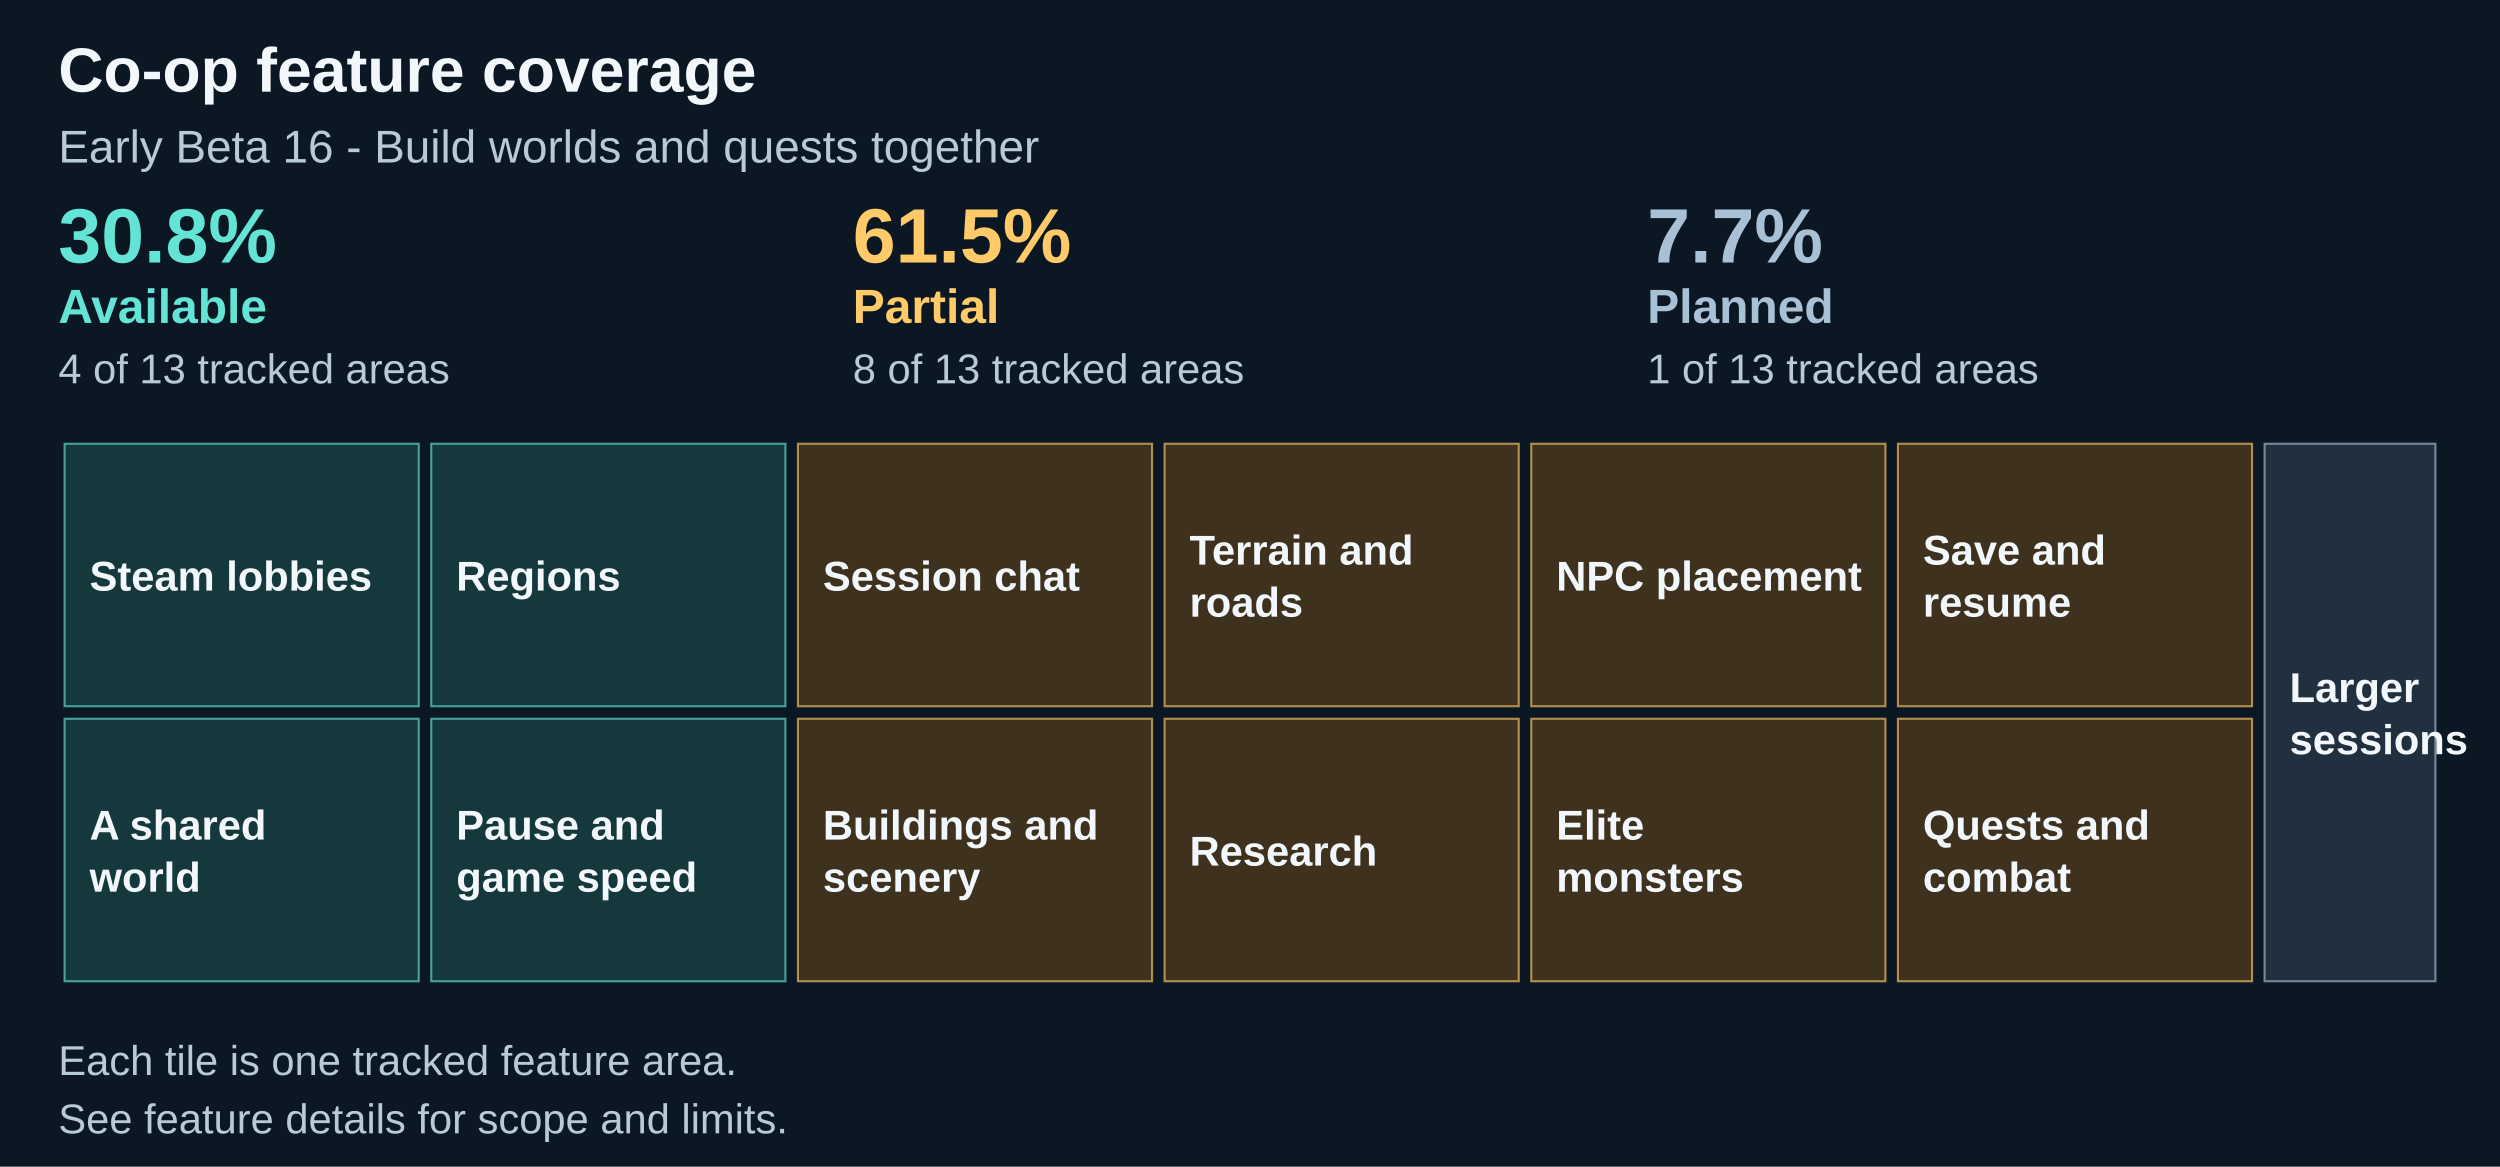
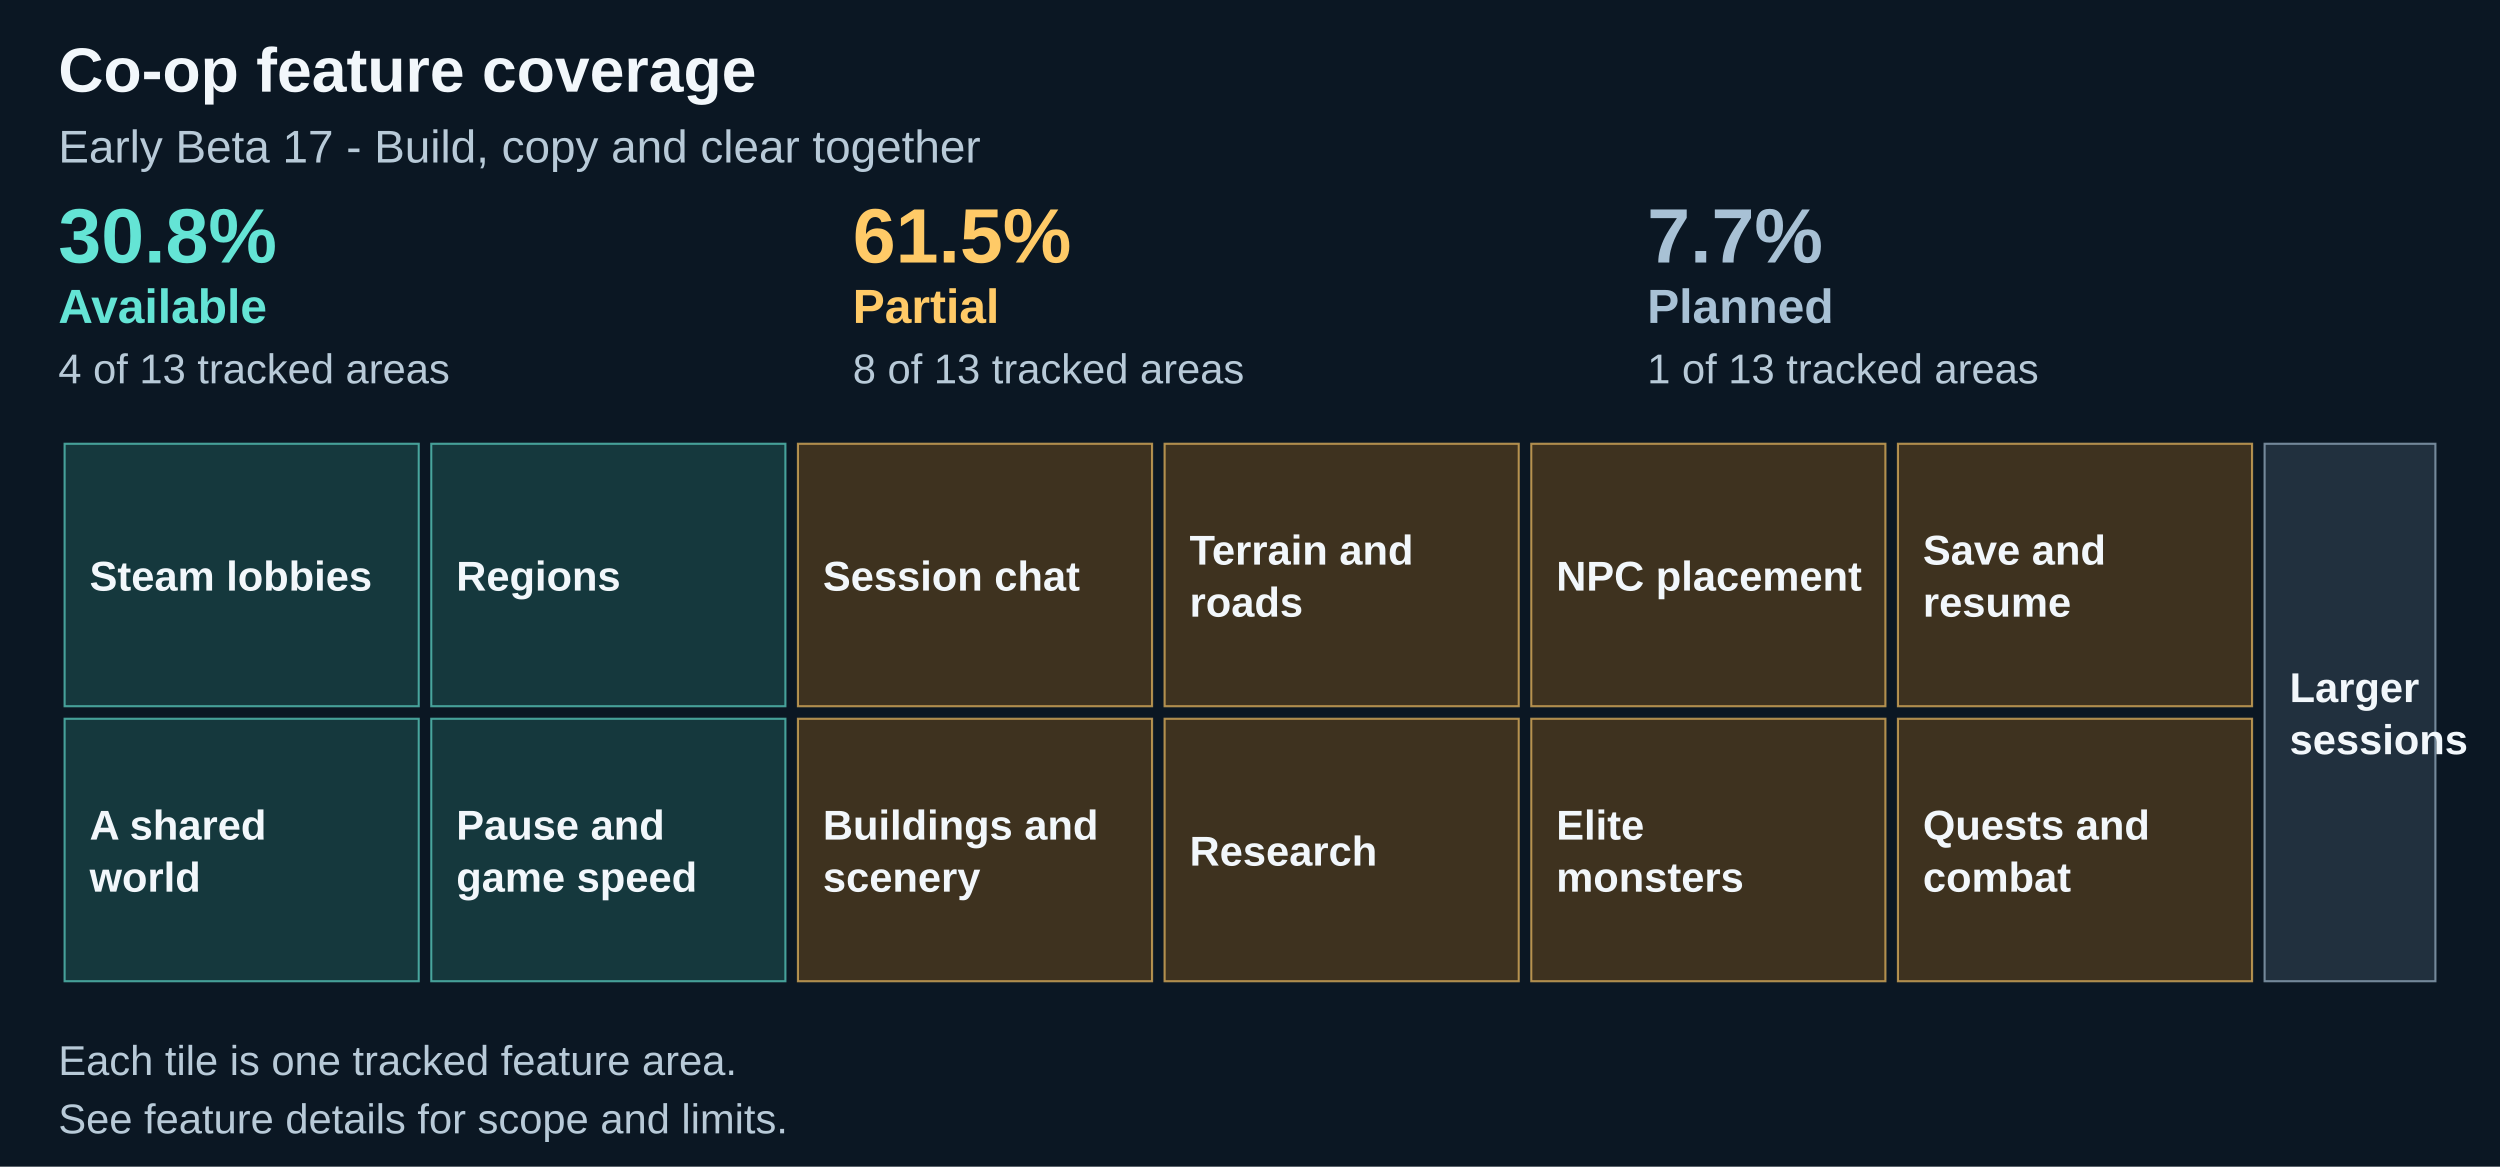
<svg xmlns="http://www.w3.org/2000/svg" width="1200" height="560" viewBox="0 0 1200 560" role="img" aria-labelledby="title description">
  <path fill="#0b1723" d="M0 0h1200v560H0z" />
  <text x="28" y="44" font-family="Arial" font-size="30" fill="#f2f7fb" font-weight="700">Co-op feature coverage</text>
-   <text x="28" y="78" font-family="Arial" font-size="22" fill="#b8cad8" font-weight="400">Early Beta 16 - Build worlds and quests together</text>
+   <text x="28" y="78" font-family="Arial" font-size="22" fill="#b8cad8" font-weight="400">Early Beta 17 - Build, copy and clear together</text>
  <text x="28.0" y="126" font-family="Arial" font-size="37" fill="#64e4d5" font-weight="700">30.8%</text>
  <text x="28.0" y="155" font-family="Arial" font-size="23" fill="#64e4d5" font-weight="700">Available</text>
  <text x="28.0" y="184" font-family="Arial" font-size="20" fill="#b8cad8" font-weight="400">4 of 13 tracked areas</text>
  <text x="409.333" y="126" font-family="Arial" font-size="37" fill="#ffca67" font-weight="700">61.5%</text>
  <text x="409.333" y="155" font-family="Arial" font-size="23" fill="#ffca67" font-weight="700">Partial</text>
  <text x="409.333" y="184" font-family="Arial" font-size="20" fill="#b8cad8" font-weight="400">8 of 13 tracked areas</text>
  <text x="790.667" y="126" font-family="Arial" font-size="37" fill="#a8c1d5" font-weight="700">7.7%</text>
  <text x="790.667" y="155" font-family="Arial" font-size="23" fill="#a8c1d5" font-weight="700">Planned</text>
  <text x="790.667" y="184" font-family="Arial" font-size="20" fill="#b8cad8" font-weight="400">1 of 13 tracked areas</text>
  <rect x="31.00" y="213.00" width="170.00" height="126.00" fill="#15383d" stroke="#64e4d5" stroke-opacity=".65" />
  <g>
    <text x="43" y="283.5" font-family="Arial" font-size="20" fill="#f2f7fb" font-weight="600">Steam lobbies</text>
  </g>
  <rect x="31.00" y="345.00" width="170.00" height="126.00" fill="#15383d" stroke="#64e4d5" stroke-opacity=".65" />
  <g>
    <text x="43" y="403.0" font-family="Arial" font-size="20" fill="#f2f7fb" font-weight="600">A shared</text>
    <text x="43" y="428.0" font-family="Arial" font-size="20" fill="#f2f7fb" font-weight="600">world</text>
  </g>
  <rect x="207.00" y="213.00" width="170.00" height="126.00" fill="#15383d" stroke="#64e4d5" stroke-opacity=".65" />
  <g>
    <text x="219.0" y="283.5" font-family="Arial" font-size="20" fill="#f2f7fb" font-weight="600">Regions</text>
  </g>
  <rect x="207.00" y="345.00" width="170.00" height="126.00" fill="#15383d" stroke="#64e4d5" stroke-opacity=".65" />
  <g>
    <text x="219.0" y="403.0" font-family="Arial" font-size="20" fill="#f2f7fb" font-weight="600">Pause and</text>
    <text x="219.0" y="428.0" font-family="Arial" font-size="20" fill="#f2f7fb" font-weight="600">game speed</text>
  </g>
  <rect x="383.00" y="213.00" width="170.00" height="126.00" fill="#3e321f" stroke="#ffca67" stroke-opacity=".65" />
  <g>
    <text x="395.0" y="283.5" font-family="Arial" font-size="20" fill="#f2f7fb" font-weight="600">Session chat</text>
  </g>
  <rect x="383.00" y="345.00" width="170.00" height="126.00" fill="#3e321f" stroke="#ffca67" stroke-opacity=".65" />
  <g>
    <text x="395.0" y="403.0" font-family="Arial" font-size="20" fill="#f2f7fb" font-weight="600">Buildings and</text>
    <text x="395.0" y="428.0" font-family="Arial" font-size="20" fill="#f2f7fb" font-weight="600">scenery</text>
  </g>
  <rect x="559.00" y="213.00" width="170.00" height="126.00" fill="#3e321f" stroke="#ffca67" stroke-opacity=".65" />
  <g>
    <text x="571.0" y="271.0" font-family="Arial" font-size="20" fill="#f2f7fb" font-weight="600">Terrain and</text>
    <text x="571.0" y="296.0" font-family="Arial" font-size="20" fill="#f2f7fb" font-weight="600">roads</text>
  </g>
  <rect x="559.00" y="345.00" width="170.00" height="126.00" fill="#3e321f" stroke="#ffca67" stroke-opacity=".65" />
  <g>
    <text x="571.0" y="415.5" font-family="Arial" font-size="20" fill="#f2f7fb" font-weight="600">Research</text>
  </g>
  <rect x="735.00" y="213.00" width="170.00" height="126.00" fill="#3e321f" stroke="#ffca67" stroke-opacity=".65" />
  <g>
    <text x="747.0" y="283.5" font-family="Arial" font-size="20" fill="#f2f7fb" font-weight="600">NPC placement</text>
  </g>
  <rect x="735.00" y="345.00" width="170.00" height="126.00" fill="#3e321f" stroke="#ffca67" stroke-opacity=".65" />
  <g>
    <text x="747.0" y="403.0" font-family="Arial" font-size="20" fill="#f2f7fb" font-weight="600">Elite</text>
    <text x="747.0" y="428.0" font-family="Arial" font-size="20" fill="#f2f7fb" font-weight="600">monsters</text>
  </g>
  <rect x="911.00" y="213.00" width="170.00" height="126.00" fill="#3e321f" stroke="#ffca67" stroke-opacity=".65" />
  <g>
    <text x="923.0" y="271.0" font-family="Arial" font-size="20" fill="#f2f7fb" font-weight="600">Save and</text>
    <text x="923.0" y="296.0" font-family="Arial" font-size="20" fill="#f2f7fb" font-weight="600">resume</text>
  </g>
  <rect x="911.00" y="345.00" width="170.00" height="126.00" fill="#3e321f" stroke="#ffca67" stroke-opacity=".65" />
  <g>
    <text x="923.0" y="403.0" font-family="Arial" font-size="20" fill="#f2f7fb" font-weight="600">Quests and</text>
    <text x="923.0" y="428.0" font-family="Arial" font-size="20" fill="#f2f7fb" font-weight="600">combat</text>
  </g>
  <rect x="1087.00" y="213.00" width="82.00" height="258.00" fill="#21303e" stroke="#a8c1d5" stroke-opacity=".65" />
  <g>
    <text x="1099.0" y="337.0" font-family="Arial" font-size="20" fill="#f2f7fb" font-weight="600">Larger</text>
    <text x="1099.0" y="362.0" font-family="Arial" font-size="20" fill="#f2f7fb" font-weight="600">sessions</text>
  </g>
  <text x="28" y="516" font-family="Arial" font-size="20" fill="#b8cad8" font-weight="400">Each tile is one tracked feature area.</text>
  <text x="28" y="544" font-family="Arial" font-size="20" fill="#b8cad8" font-weight="400">See feature details for scope and limits.</text>
</svg>
